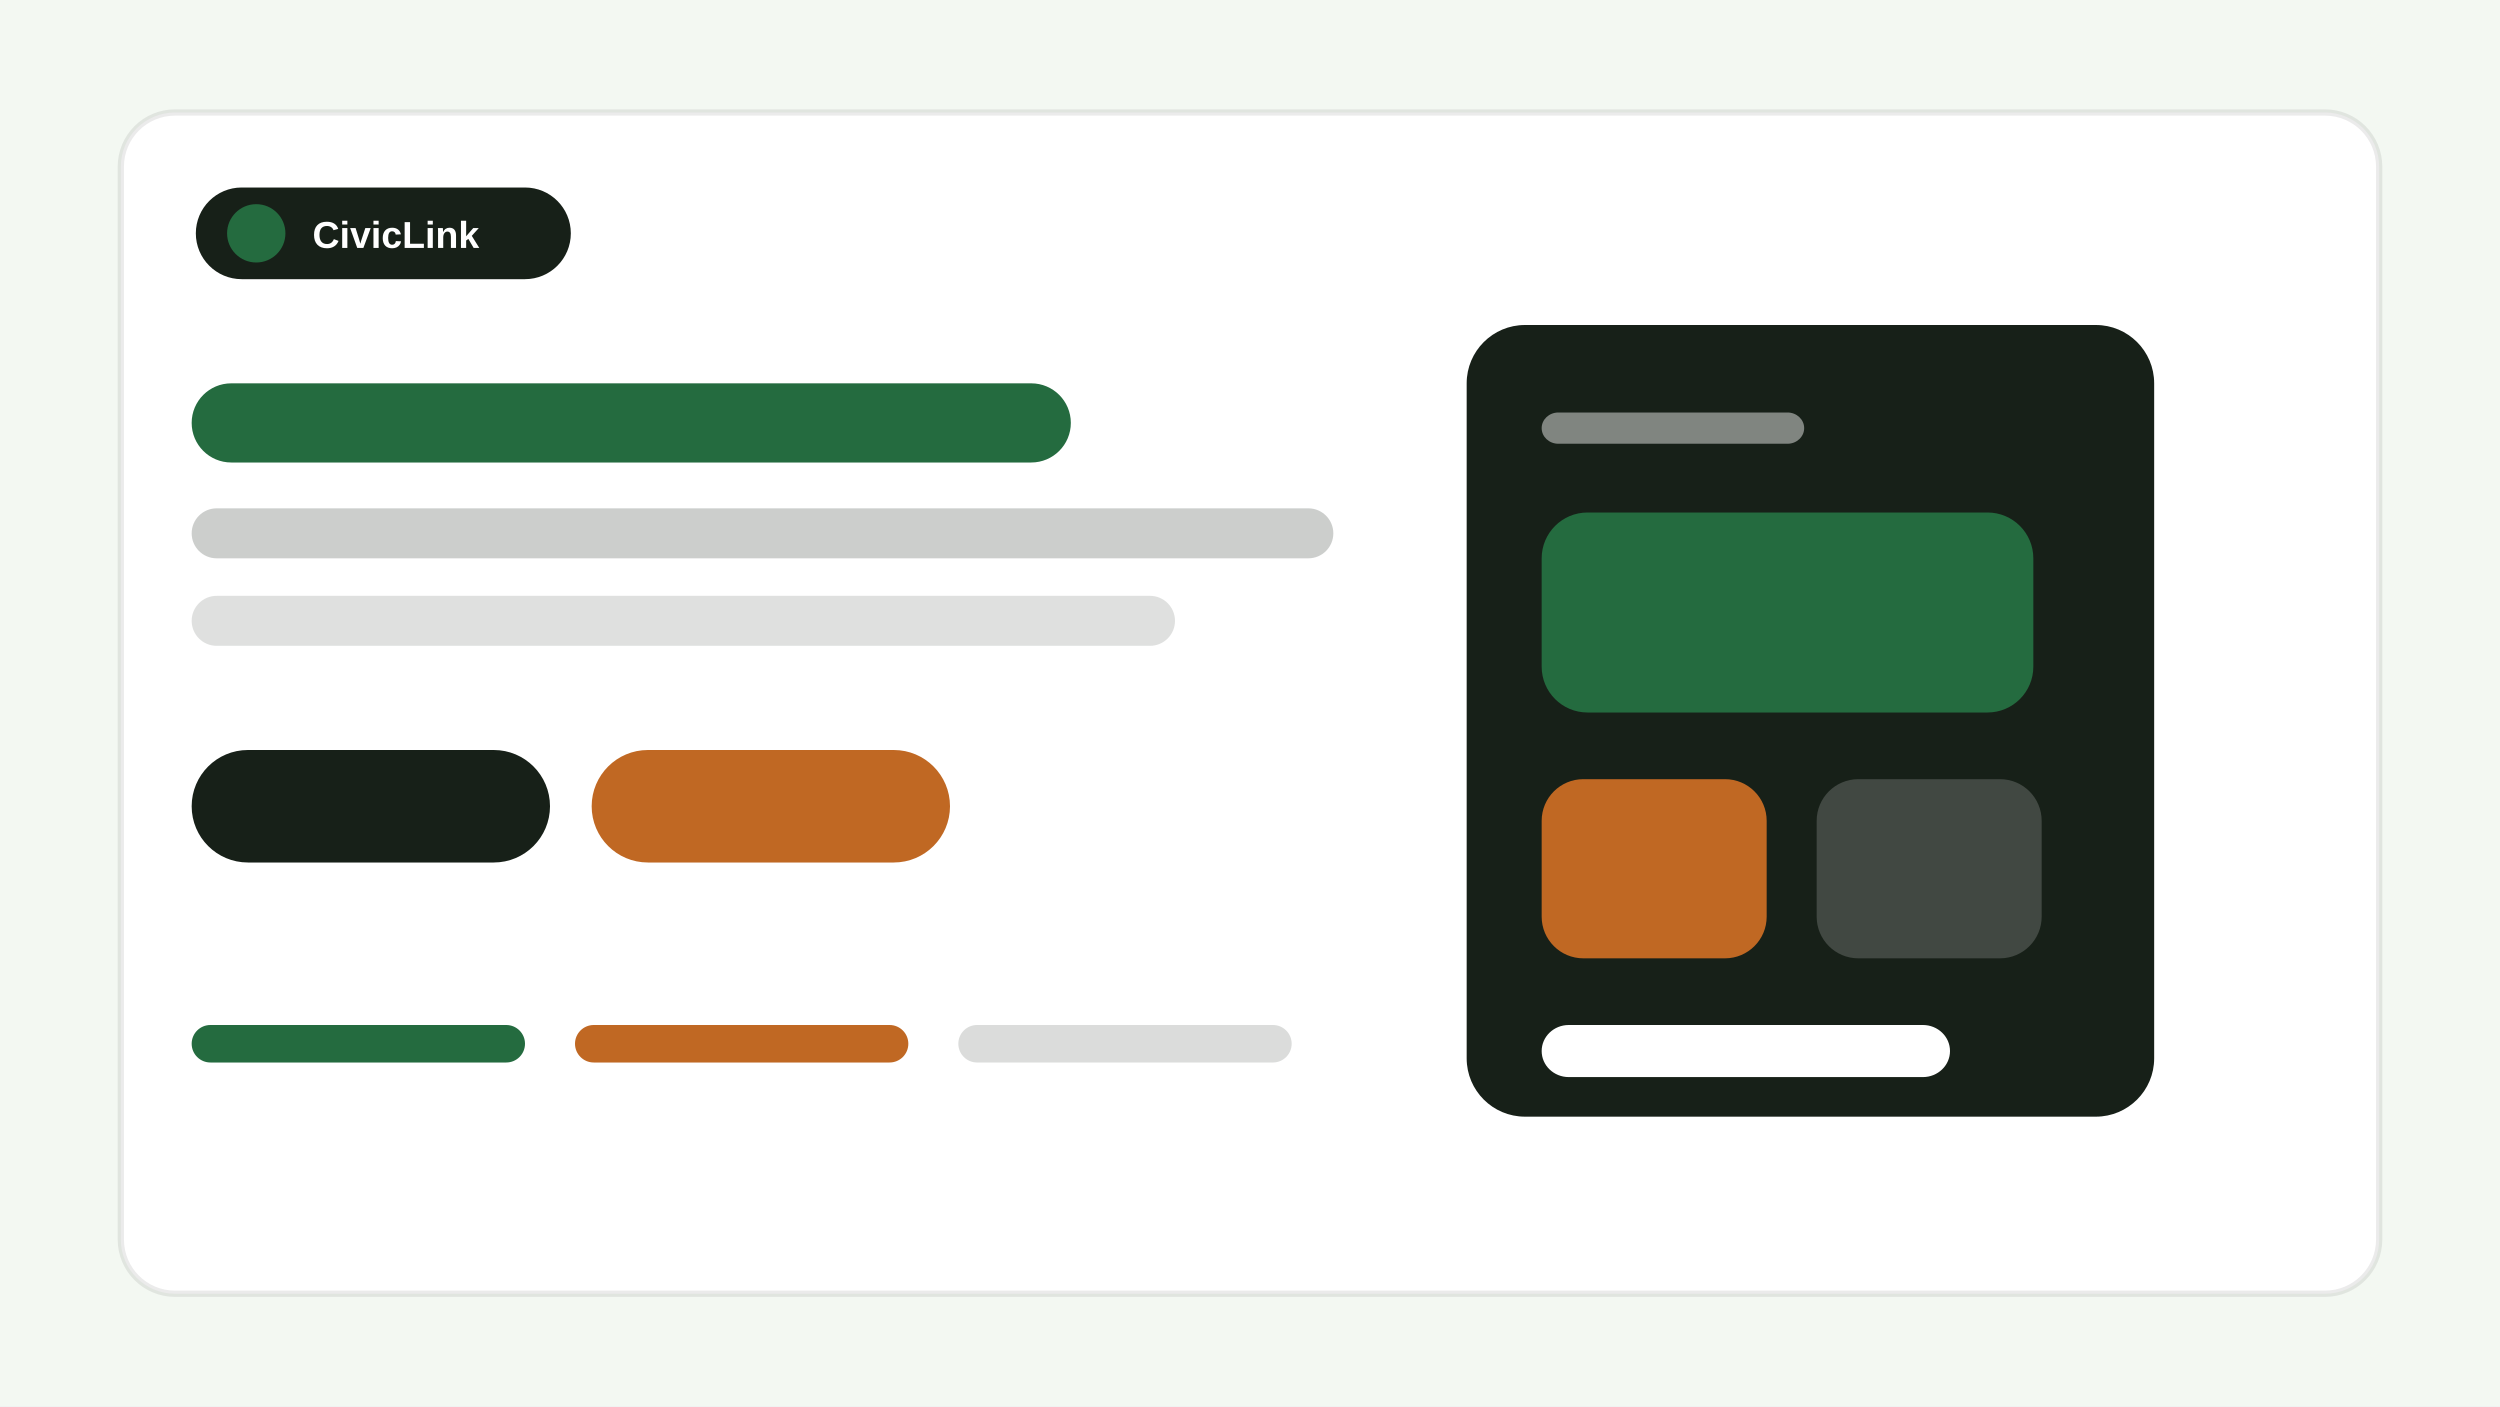
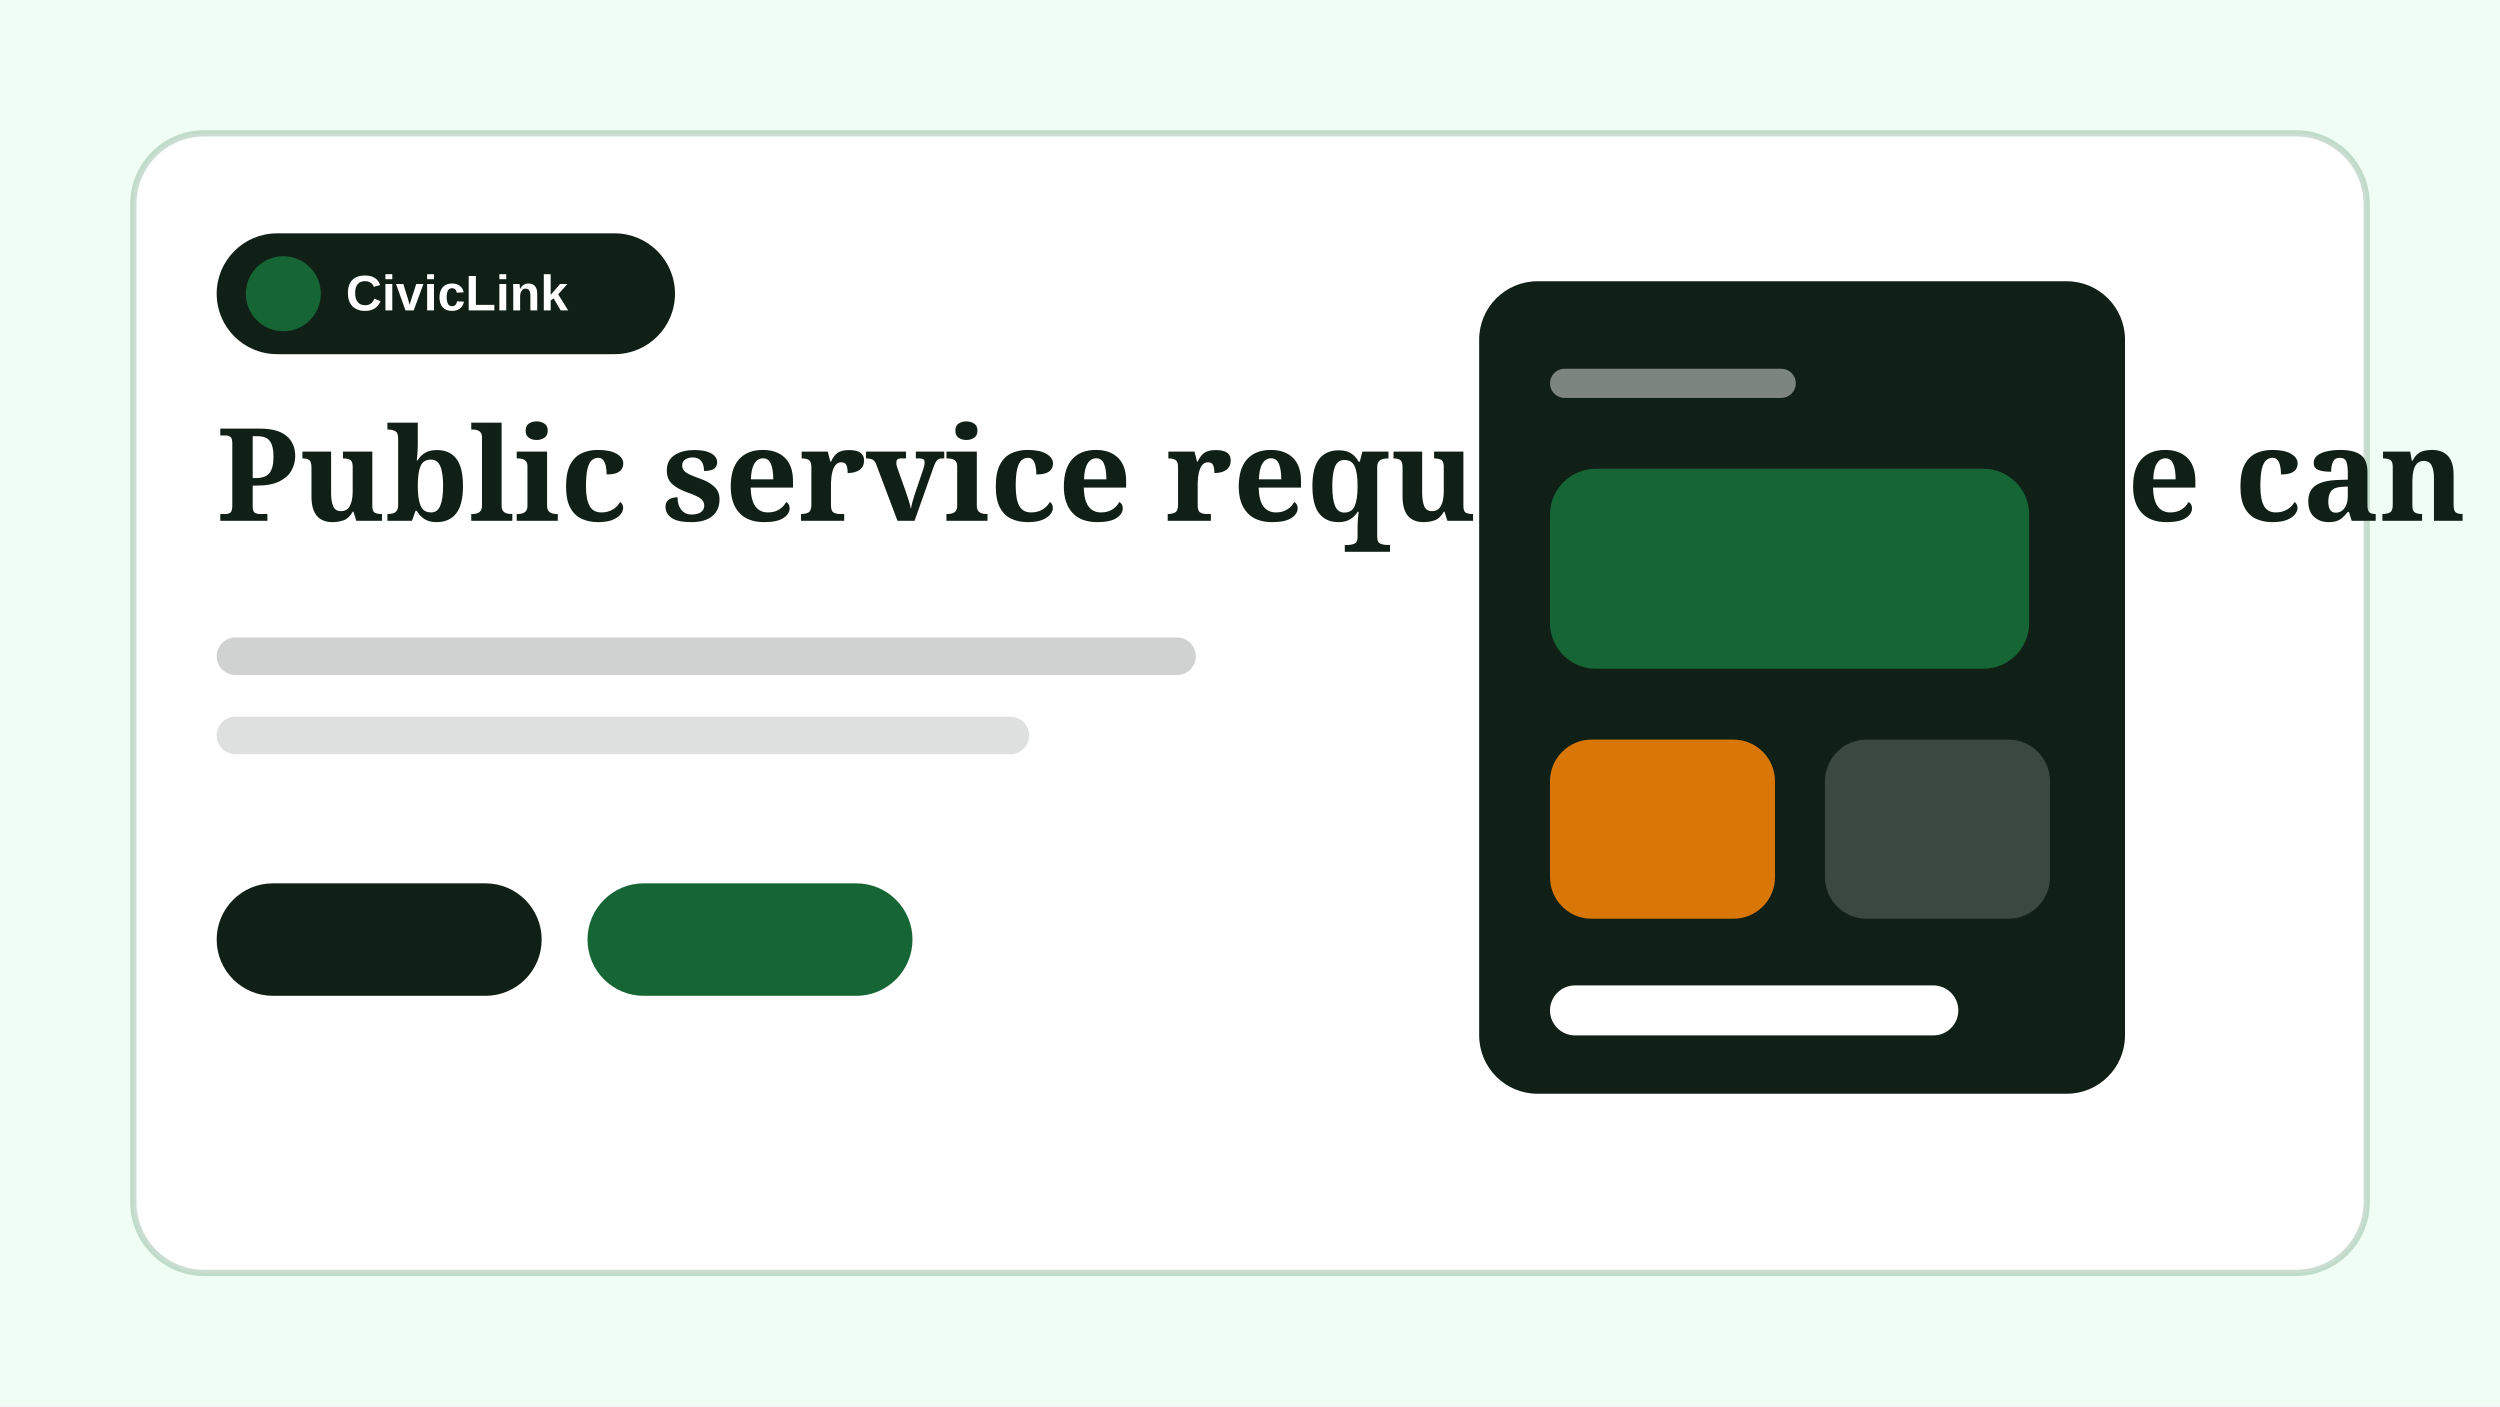
<svg xmlns="http://www.w3.org/2000/svg" width="1200" height="675" viewBox="0 0 1200 675" role="img" aria-labelledby="title">
-   <rect width="1200" height="675" fill="#f3f8f2" />
-   <rect x="58" y="54" width="1084" height="567" rx="26" fill="#fff" stroke="rgba(0,0,0,.08)" stroke-width="3" />
-   <rect x="94" y="90" width="180" height="44" rx="22" fill="#172018" />
-   <circle cx="123" cy="112" r="14" fill="#246b3f" />
-   <text x="150" y="119" fill="#fff" font-family="Arial, sans-serif" font-size="18" font-weight="800">CivicLink</text>
-   <rect x="92" y="184" width="422" height="38" rx="19" fill="#246b3f" />
-   <rect x="92" y="244" width="548" height="24" rx="12" fill="#172018" opacity=".22" />
-   <rect x="92" y="286" width="472" height="24" rx="12" fill="#172018" opacity=".14" />
-   <rect x="92" y="360" width="172" height="54" rx="27" fill="#172018" />
-   <rect x="284" y="360" width="172" height="54" rx="27" fill="#c06823" />
-   <rect x="704" y="156" width="330" height="380" rx="28" fill="#172018" />
-   <rect x="740" y="198" width="126" height="15" rx="8" fill="#fff" opacity=".45" />
-   <rect x="740" y="246" width="236" height="96" rx="22" fill="#246b3f" />
-   <rect x="740" y="374" width="108" height="86" rx="20" fill="#c06823" />
-   <rect x="872" y="374" width="108" height="86" rx="20" fill="#fff" opacity=".18" />
-   <rect x="740" y="492" width="196" height="25" rx="13" fill="#fff" />
-   <rect x="92" y="492" width="160" height="18" rx="9" fill="#246b3f" />
-   <rect x="276" y="492" width="160" height="18" rx="9" fill="#c06823" />
-   <rect x="460" y="492" width="160" height="18" rx="9" fill="#172018" opacity=".16" />
+   <rect width="1200" height="675" fill="#f0fdf4" />
+   <rect x="64" y="64" width="1072" height="547" rx="34" fill="#fff" stroke="#166534" stroke-opacity=".22" stroke-width="3" />
+   <rect x="104" y="112" width="220" height="58" rx="29" fill="#102016" />
+   <circle cx="136" cy="141" r="18" fill="#166534" />
+   <text x="166" y="149" fill="#fff" font-family="Arial, sans-serif" font-weight="800" font-size="24">CivicLink</text>
+   <text x="104" y="250" fill="#102016" font-family="Georgia, serif" font-size="62" font-weight="700">Public service requests people can actually understand.</text>
+   <rect x="104" y="306" width="470" height="18" rx="9" fill="#102016" opacity=".2" />
+   <rect x="104" y="344" width="390" height="18" rx="9" fill="#102016" opacity=".14" />
+   <rect x="104" y="424" width="156" height="54" rx="27" fill="#102016" />
+   <rect x="282" y="424" width="156" height="54" rx="27" fill="#166534" />
+   <g transform="translate(710 135)">
+     <rect width="310" height="390" rx="28" fill="#102016" />
+     <rect x="34" y="42" width="118" height="14" rx="7" fill="#fff" opacity=".45" />
+     <rect x="34" y="90" width="230" height="96" rx="22" fill="#166534" />
+     <rect x="34" y="220" width="108" height="86" rx="20" fill="#d97706" />
+     <rect x="166" y="220" width="108" height="86" rx="20" fill="#fff" opacity=".18" />
+     <rect x="34" y="338" width="196" height="24" rx="12" fill="#fff" />
+   </g>
</svg>
